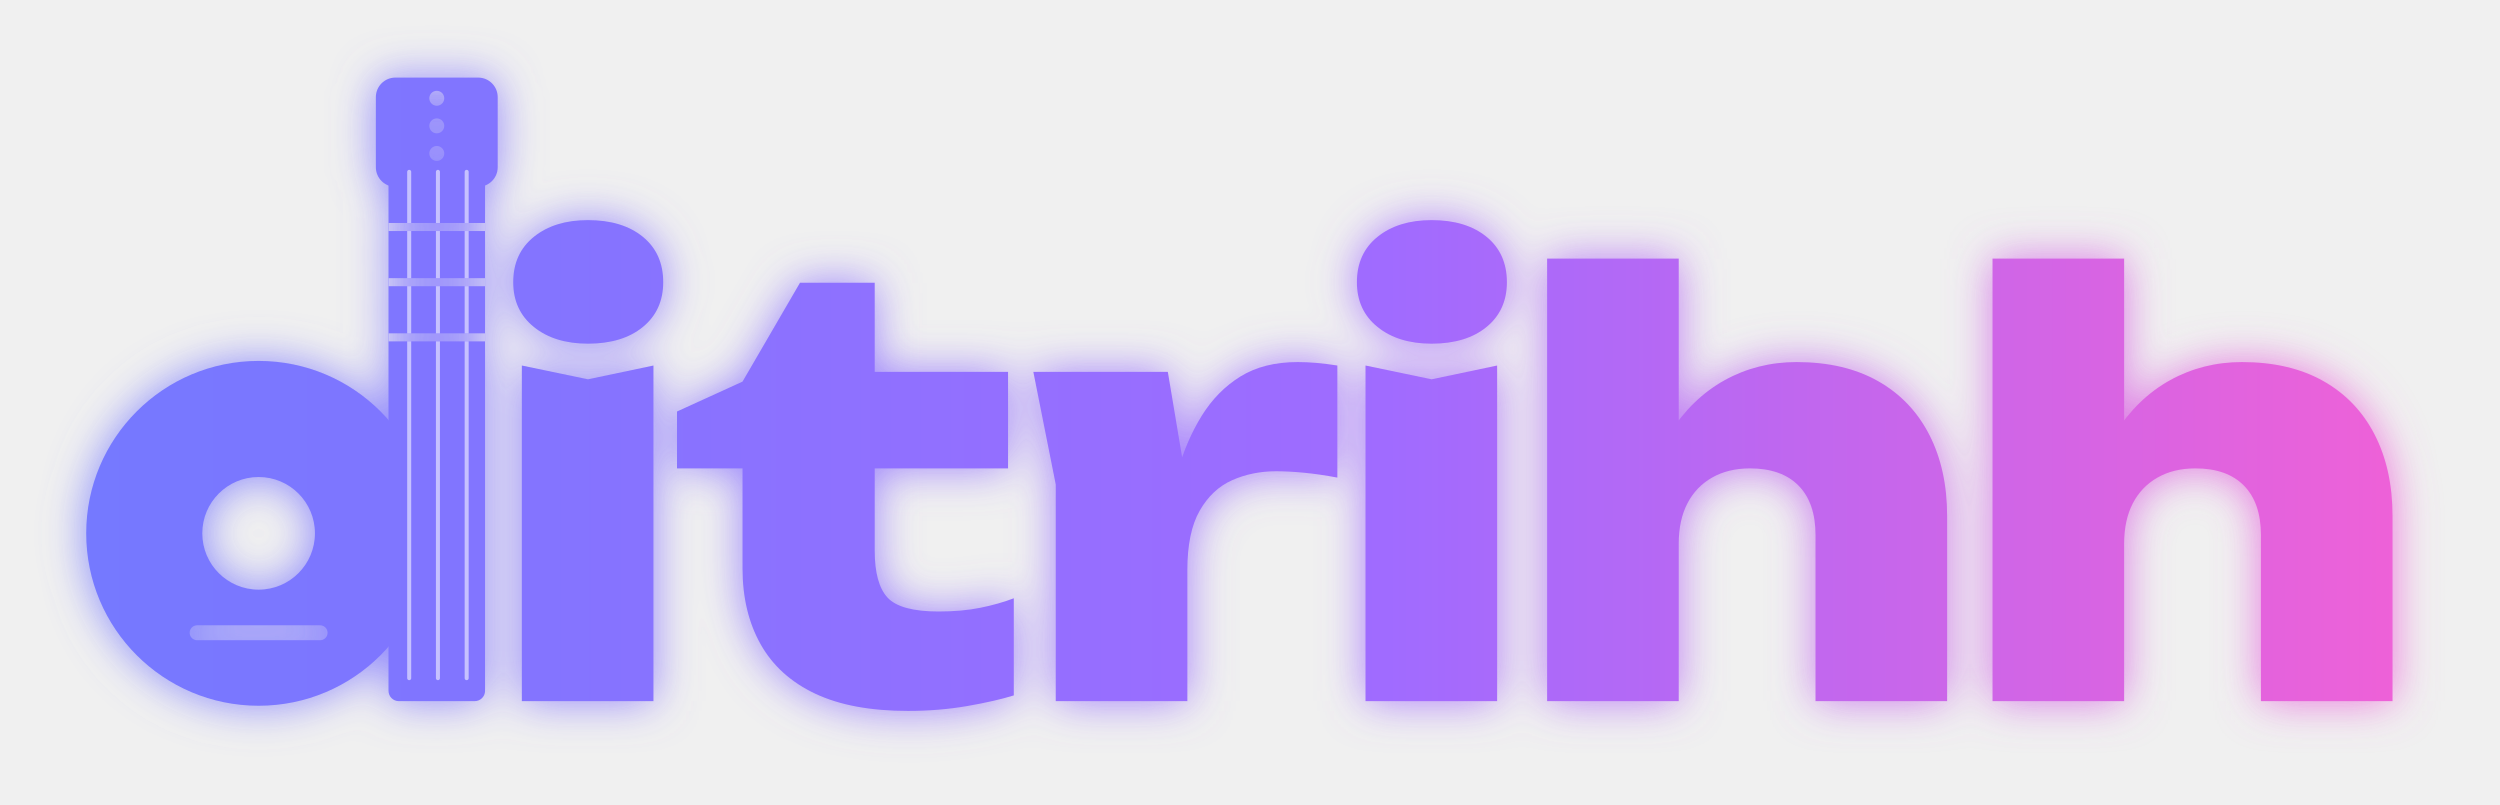
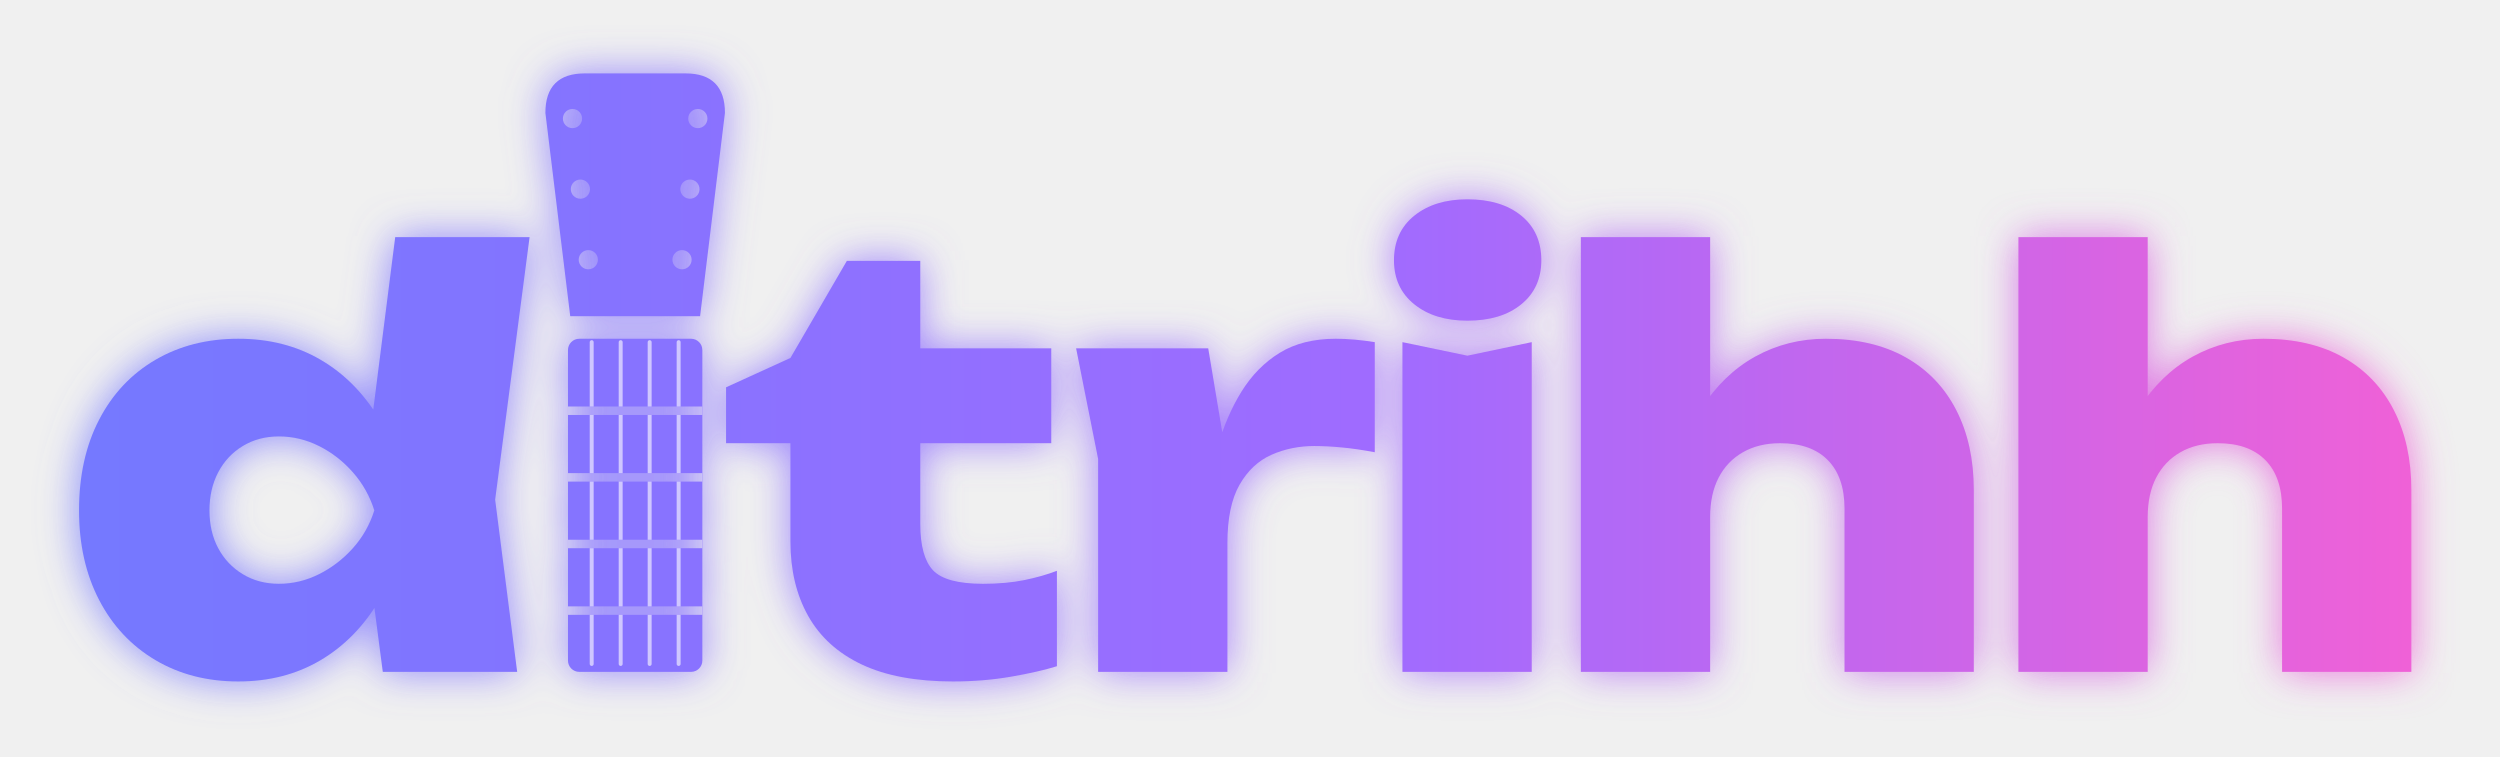
- <svg xmlns="http://www.w3.org/2000/svg" viewBox="-120 -120 4350 1400">
+ <svg xmlns="http://www.w3.org/2000/svg" viewBox="-110 -190 4428 1340">
  <defs>
-     <linearGradient id="g" x1="0" y1="0" x2="1" y2="0" gradientUnits="objectBoundingBox">
+     <linearGradient id="g" x1="0" y1="0" x2="1" y2="0">
      <stop offset="0" stop-color="#6E7BFF" />
      <stop offset=".55" stop-color="#A06BFF" />
      <stop offset="1" stop-color="#FF5FCF" />
    </linearGradient>
-     <mask id="m" maskUnits="userSpaceOnUse" x="-500" y="-500" width="5110" height="2400">
+     <mask id="m" maskUnits="userSpaceOnUse" x="-600" y="-600" width="5408" height="2600">
      <g fill="#fff">
-         <circle cx="330" cy="808" r="300" />
-         <rect x="556" y="170" width="168" height="930" rx="18" />
-         <rect x="534" y="15" width="212" height="190" rx="34" />
-         <path d="M788 516 903 540 1017 516V1100H788ZM903 478Q845 478 809.0 449.0Q773 420 773 371Q773 321 809.0 292.0Q845 263 903 263Q963 263 998.5 292.0Q1034 321 1034 371Q1034 420 998.5 449.0Q963 478 903 478Z" />
-         <path d="M1058 695V596L1172 544L1272 372H1402V527H1634V695H1402V838Q1402 896 1424.5 920.0Q1447 944 1513 944Q1554 944 1586.0 937.5Q1618 931 1644 921V1090Q1612 1100 1563.0 1108.5Q1514 1117 1460 1117Q1362 1117 1298.5 1087.0Q1235 1057 1203.5 1001.0Q1172 945 1172 869V695Z" />
-         <path d="M1678 527H1912L1946 730V1100H1717V723ZM2207 516V711Q2175 705 2148.5 702.5Q2122 700 2100 700Q2059 700 2024.0 715.5Q1989 731 1967.5 768.5Q1946 806 1946 872L1904 820Q1913 758 1928.5 702.5Q1944 647 1971.0 603.5Q1998 560 2038.5 535.0Q2079 510 2138 510Q2154 510 2171.0 511.5Q2188 513 2207 516Z" />
-         <path d="M2256 516 2371 540 2485 516V1100H2256ZM2371 478Q2313 478 2277.0 449.0Q2241 420 2241 371Q2241 321 2277.0 292.0Q2313 263 2371 263Q2431 263 2466.5 292.0Q2502 321 2502 371Q2502 420 2466.5 449.0Q2431 478 2371 478Z" />
-         <path d="M2572 330H2801V1100H2572ZM3006 510Q3089 510 3147.5 543.0Q3206 576 3237.0 636.5Q3268 697 3268 778V1100H3039V811Q3039 755 3009.5 725.0Q2980 695 2925 695Q2887 695 2859.0 711.0Q2831 727 2816.0 756.0Q2801 785 2801 826L2732 790Q2745 697 2784.5 635.0Q2824 573 2881.0 541.5Q2938 510 3006 510Z" />
-         <path d="M3347 330H3576V1100H3347ZM3781 510Q3864 510 3922.5 543.0Q3981 576 4012.0 636.5Q4043 697 4043 778V1100H3814V811Q3814 755 3784.5 725.0Q3755 695 3700 695Q3662 695 3634.0 711.0Q3606 727 3591.0 756.0Q3576 785 3576 826L3507 790Q3520 697 3559.5 635.0Q3599 573 3656.0 541.5Q3713 510 3781 510Z" />
+         <path d="M568 1000 540 786 577 716 540 623 590 230H828L767 695L806 1000ZM614 714Q602 805 561.5 873.5Q521 942 457.5 979.5Q394 1017 312 1017Q229 1017 165.0 979.0Q101 941 65.5 872.5Q30 804 30 714Q30 622 65.5 553.5Q101 485 165.0 447.5Q229 410 312 410Q394 410 457.5 447.0Q521 484 562.0 552.5Q603 621 614 714ZM261 714Q261 752 276.5 781.0Q292 810 320.0 827.0Q348 844 384 844Q421 844 455.0 827.0Q489 810 515.0 781.0Q541 752 553 714Q541 676 515.0 646.5Q489 617 455.0 600.0Q421 583 384 583Q348 583 320.0 600.0Q292 617 276.5 646.5Q261 676 261 714Z" />
+         <path d="M1176 595V496L1290 444L1390 272H1520V427H1752V595H1520V738Q1520 796 1542.5 820.0Q1565 844 1631 844Q1672 844 1704.0 837.5Q1736 831 1762 821V990Q1730 1000 1681.0 1008.5Q1632 1017 1578 1017Q1480 1017 1416.5 987.0Q1353 957 1321.5 901.0Q1290 845 1290 769V595Z" />
+         <path d="M1796 427H2030L2064 630V1000H1835V623ZM2325 416V611Q2293 605 2266.5 602.5Q2240 600 2218 600Q2177 600 2142.0 615.5Q2107 631 2085.5 668.5Q2064 706 2064 772L2022 720Q2031 658 2046.5 602.5Q2062 547 2089.0 503.5Q2116 460 2156.5 435.0Q2197 410 2256 410Q2272 410 2289.0 411.5Q2306 413 2325 416Z" />
+         <path d="M2374 416 2489 440 2603 416V1000H2374ZM2489 378Q2431 378 2395.0 349.0Q2359 320 2359 271Q2359 221 2395.0 192.0Q2431 163 2489 163Q2549 163 2584.5 192.0Q2620 221 2620 271Q2620 320 2584.5 349.0Q2549 378 2489 378Z" />
+         <path d="M2690 230H2919V1000H2690ZM3124 410Q3207 410 3265.5 443.0Q3324 476 3355.0 536.5Q3386 597 3386 678V1000H3157V711Q3157 655 3127.5 625.0Q3098 595 3043 595Q3005 595 2977.0 611.0Q2949 627 2934.0 656.0Q2919 685 2919 726L2850 690Q2863 597 2902.5 535.0Q2942 473 2999.0 441.5Q3056 410 3124 410Z" />
+         <path d="M3465 230H3694V1000H3465ZM3899 410Q3982 410 4040.5 443.0Q4099 476 4130.0 536.5Q4161 597 4161 678V1000H3932V711Q3932 655 3902.5 625.0Q3873 595 3818 595Q3780 595 3752.0 611.0Q3724 627 3709.0 656.0Q3694 685 3694 726L3625 690Q3638 597 3677.5 535.0Q3717 473 3774.0 441.5Q3831 410 3899 410Z" />
+         <rect x="896" y="410" width="238" height="590" rx="20" />
+         <path d="M900,370 L856,10 Q856,-60 926,-60 L1104,-60 Q1174,-60 1174,10 L1130,370 Z" />
      </g>
      <g fill="#000">
-         <circle cx="330" cy="808" r="98" />
-         <rect x="210" y="968" width="240" height="26" rx="13" />
-         <rect x="556" y="460" width="168" height="14" />
-         <rect x="556" y="364" width="168" height="14" />
-         <rect x="556" y="268" width="168" height="14" />
-         <circle cx="640.0" cy="51" r="13" />
-         <circle cx="640.0" cy="99" r="13" />
-         <circle cx="640.0" cy="147" r="13" />
+         <rect x="896" y="530" width="238" height="15" />
+         <rect x="896" y="648" width="238" height="15" />
+         <rect x="896" y="766" width="238" height="15" />
+         <rect x="896" y="884" width="238" height="15" />
+         <circle cx="904" cy="20" r="17" />
+         <circle cx="1126" cy="20" r="17" />
+         <circle cx="918" cy="145" r="17" />
+         <circle cx="1112" cy="145" r="17" />
+         <circle cx="932" cy="270" r="17" />
+         <circle cx="1098" cy="270" r="17" />
      </g>
    </mask>
    <filter id="glow" x="-20%" y="-40%" width="140%" height="180%">
-       <feGaussianBlur stdDeviation="38" />
+       <feGaussianBlur stdDeviation="36" />
    </filter>
  </defs>
  <g filter="url(#glow)" opacity=".85">
-     <rect x="-300" y="-300" width="4710" height="2000" fill="url(#g)" mask="url(#m)" />
+     <rect x="-300" y="-300" width="4808" height="2000" fill="url(#g)" mask="url(#m)" />
  </g>
-   <rect x="-300" y="-300" width="4710" height="2000" fill="url(#g)" mask="url(#m)" />
+   <rect x="-300" y="-300" width="4808" height="2000" fill="url(#g)" mask="url(#m)" />
  <g mask="url(#m)">
-     <line x1="592" y1="179" x2="592" y2="1060" stroke="#fff" stroke-opacity=".55" stroke-width="7" stroke-linecap="round" />
-     <line x1="642" y1="179" x2="642" y2="1060" stroke="#fff" stroke-opacity=".55" stroke-width="7" stroke-linecap="round" />
-     <line x1="692" y1="179" x2="692" y2="1060" stroke="#fff" stroke-opacity=".55" stroke-width="7" stroke-linecap="round" />
+     <line x1="938.0" y1="416" x2="938.0" y2="986" stroke="#fff" stroke-opacity=".6" stroke-width="7" stroke-linecap="round" />
+     <line x1="989.333" y1="416" x2="989.333" y2="986" stroke="#fff" stroke-opacity=".6" stroke-width="7" stroke-linecap="round" />
+     <line x1="1040.667" y1="416" x2="1040.667" y2="986" stroke="#fff" stroke-opacity=".6" stroke-width="7" stroke-linecap="round" />
+     <line x1="1092.0" y1="416" x2="1092.0" y2="986" stroke="#fff" stroke-opacity=".6" stroke-width="7" stroke-linecap="round" />
  </g>
</svg>
